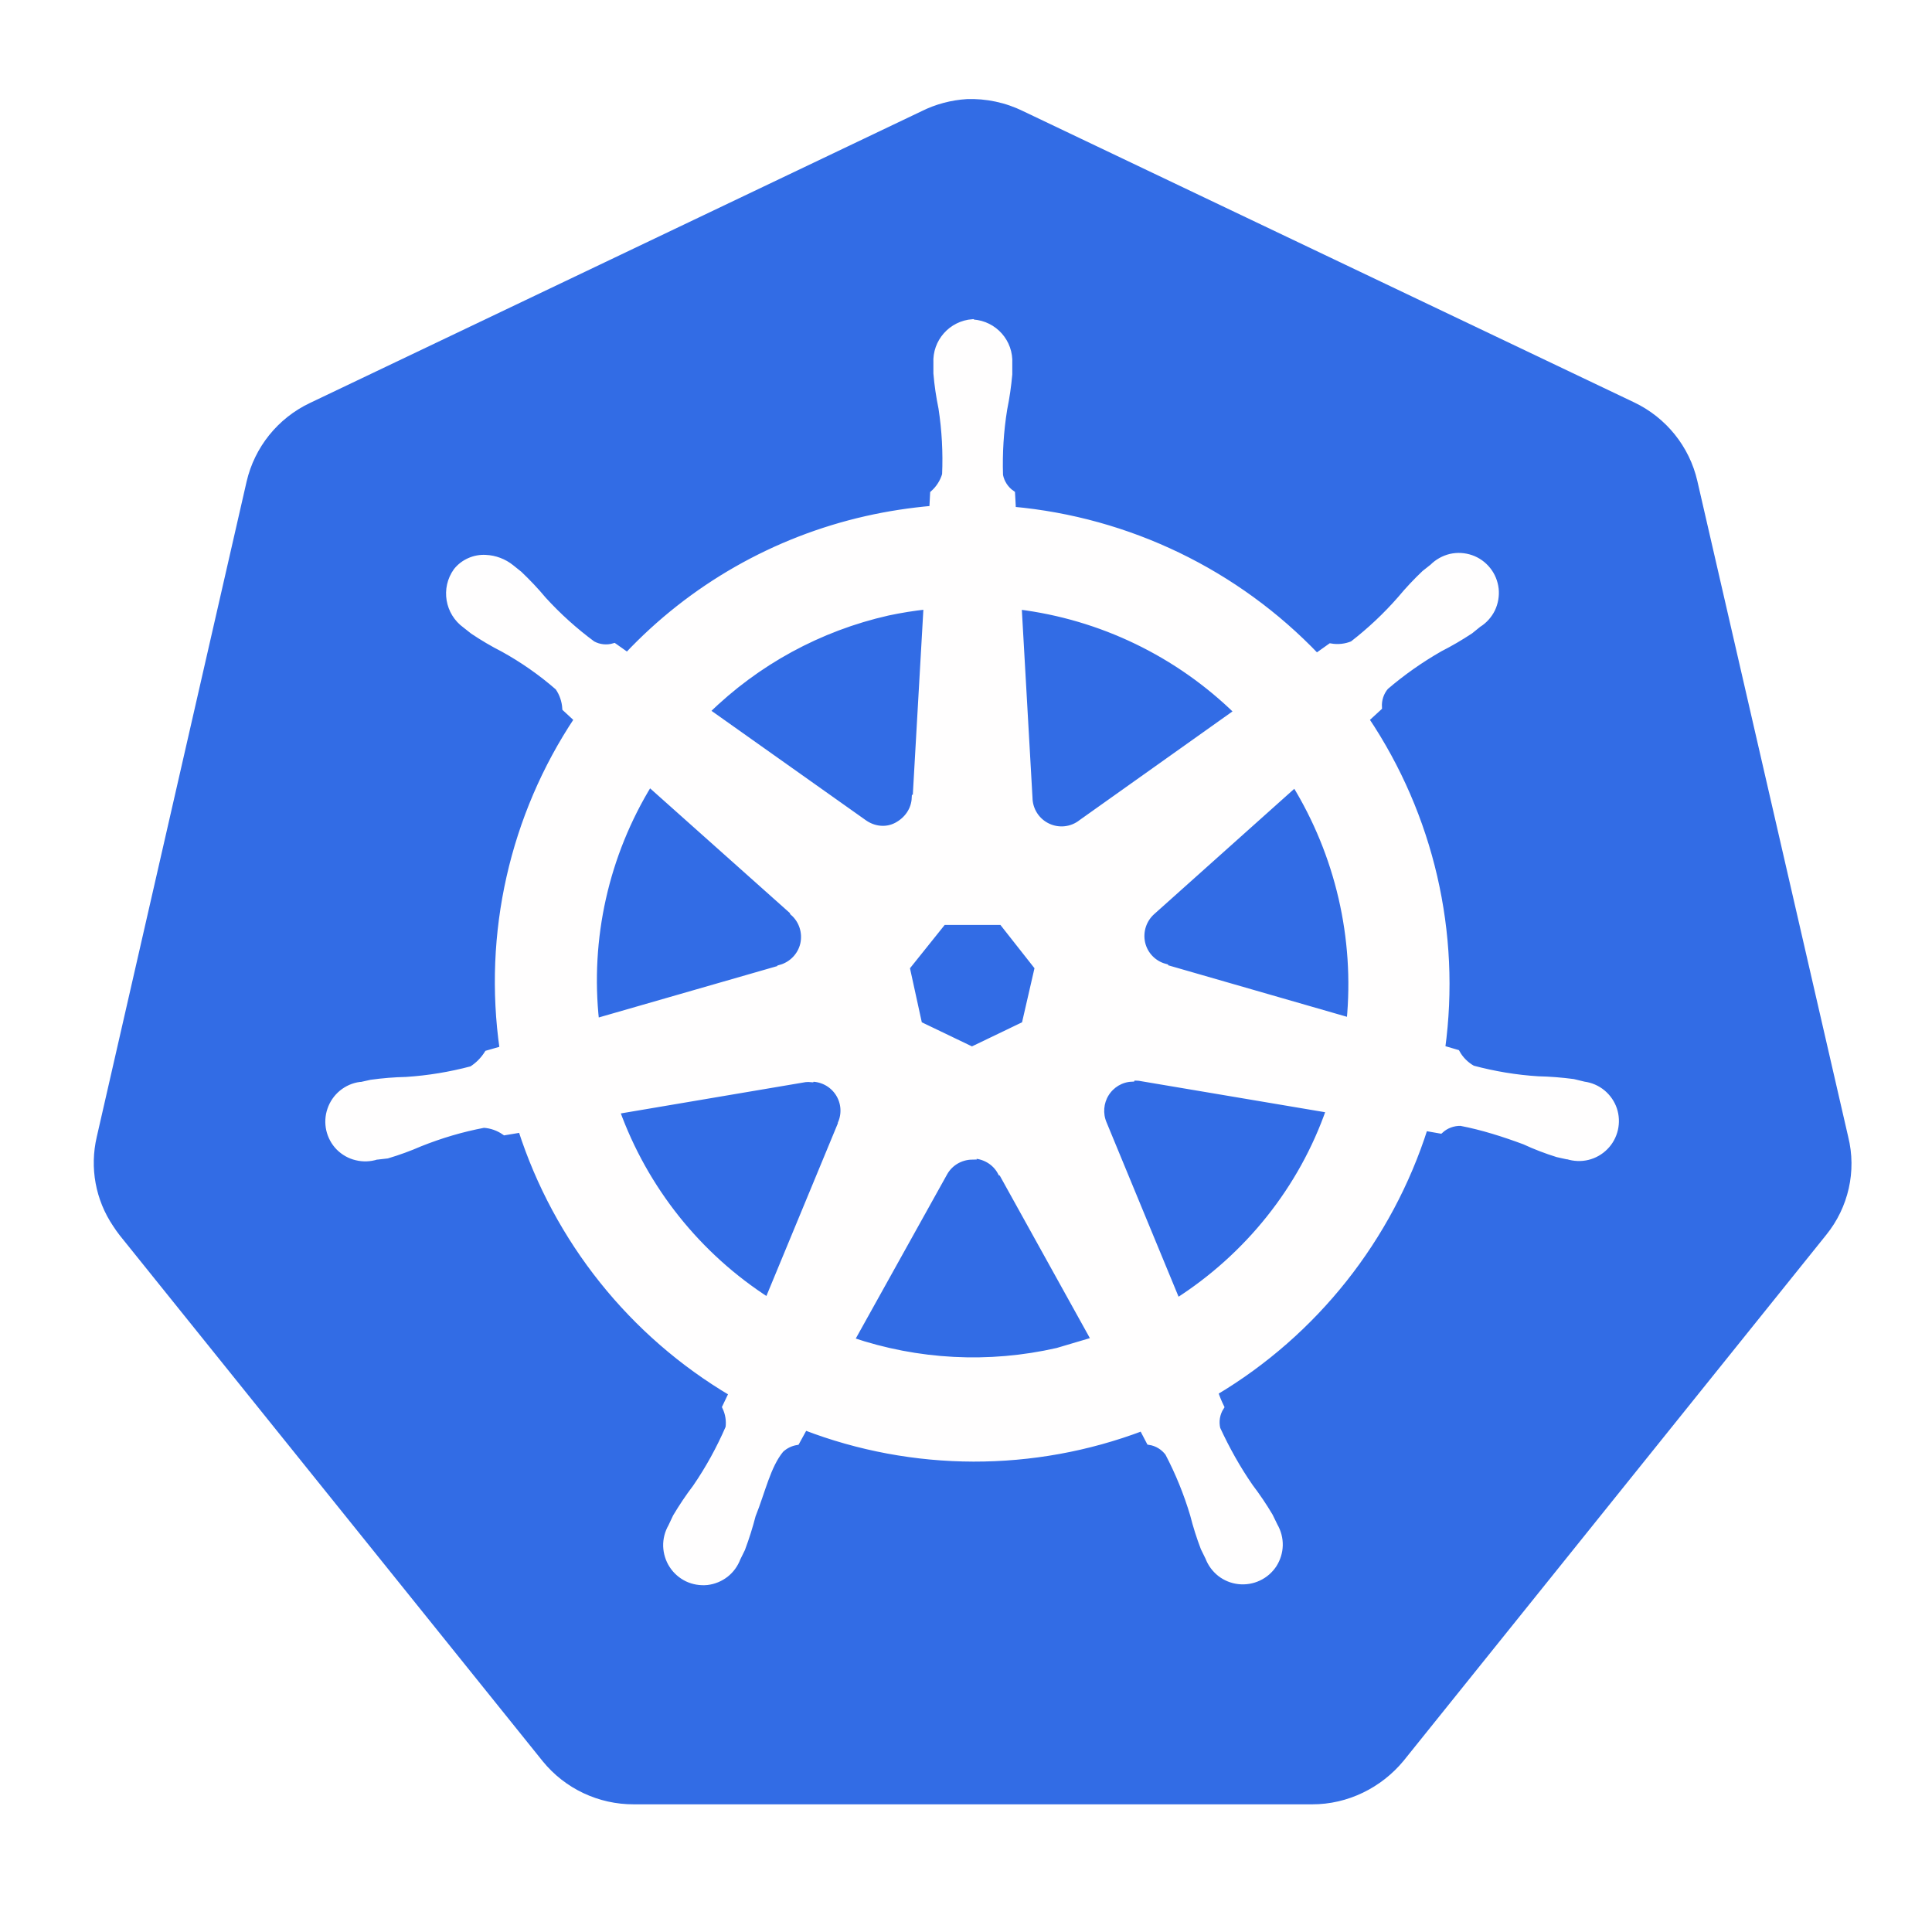
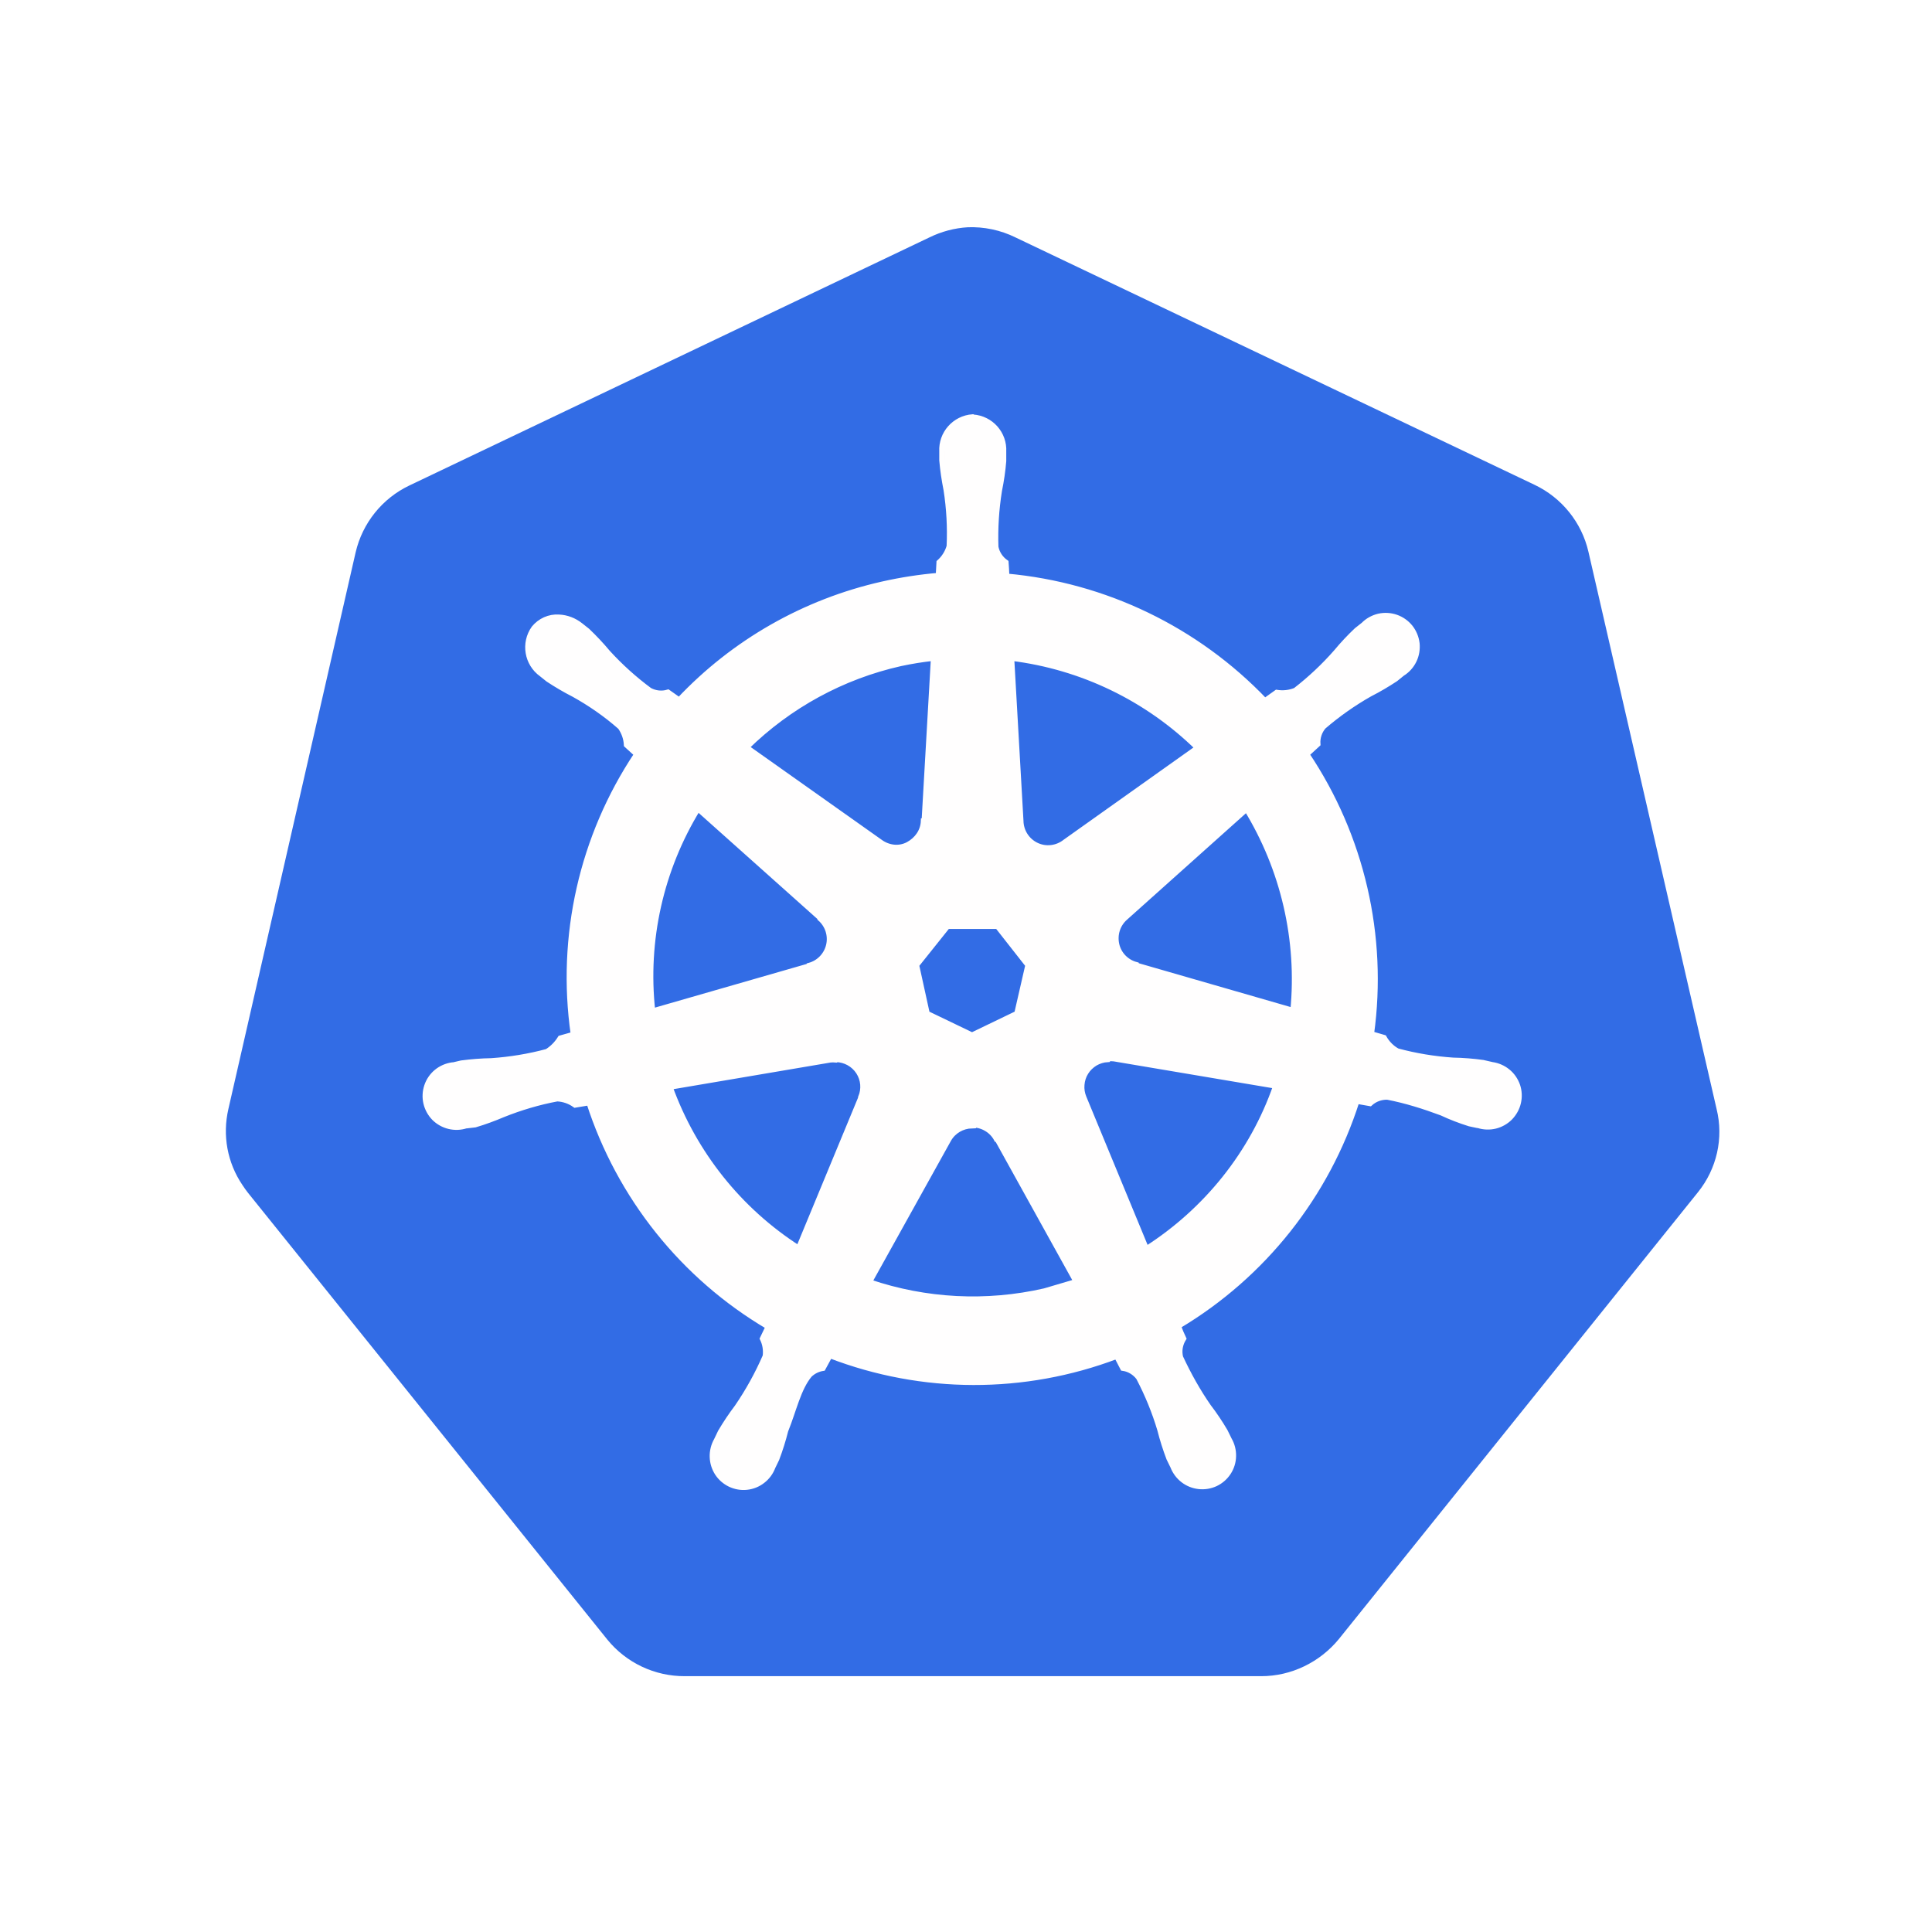
<svg xmlns="http://www.w3.org/2000/svg" width="24" height="24" viewBox="0 0 24 24" fill="none">
-   <path d="M12.012 1.231C11.817 1.243 11.626 1.293 11.451 1.38L3.848 5.007C3.451 5.196 3.162 5.555 3.063 5.984L1.202 14.123C1.113 14.505 1.185 14.905 1.407 15.233C1.433 15.273 1.46 15.311 1.489 15.348L6.742 21.879C7.019 22.22 7.436 22.416 7.875 22.414H16.301C16.741 22.415 17.159 22.209 17.436 21.873L22.686 15.34C22.962 14.999 23.065 14.549 22.959 14.122L21.085 5.975C20.987 5.547 20.697 5.188 20.301 4.999L12.71 1.381C12.491 1.273 12.249 1.222 12.005 1.231H12.012Z" fill="#326CE5" />
-   <path d="M12.082 4.005C11.82 4.024 11.621 4.248 11.635 4.51V4.638C11.647 4.784 11.669 4.928 11.698 5.07C11.74 5.343 11.755 5.62 11.743 5.896C11.717 5.986 11.665 6.068 11.594 6.131L11.584 6.323C11.308 6.347 11.033 6.389 10.763 6.45C9.627 6.707 8.592 7.296 7.793 8.146L7.629 8.03C7.539 8.057 7.442 8.047 7.36 8.002C7.138 7.838 6.933 7.653 6.748 7.45C6.655 7.338 6.555 7.233 6.45 7.133L6.349 7.052C6.259 6.98 6.148 6.938 6.033 6.933C5.964 6.929 5.895 6.942 5.832 6.97C5.769 6.998 5.714 7.04 5.671 7.094C5.516 7.31 5.567 7.609 5.782 7.764L5.877 7.839C5.998 7.92 6.123 7.994 6.253 8.06C6.495 8.194 6.722 8.352 6.934 8.537C6.988 8.614 7.019 8.705 7.025 8.799L7.173 8.936C6.37 10.14 6.041 11.6 6.247 13.033L6.056 13.088C6.006 13.167 5.94 13.234 5.861 13.284C5.594 13.355 5.322 13.4 5.046 13.418C4.9 13.421 4.754 13.433 4.61 13.453L4.489 13.48H4.475C4.391 13.491 4.313 13.526 4.247 13.58C4.182 13.634 4.133 13.705 4.106 13.785C4.078 13.865 4.074 13.951 4.092 14.033C4.111 14.116 4.152 14.192 4.211 14.252C4.271 14.312 4.346 14.355 4.429 14.374C4.511 14.394 4.597 14.391 4.678 14.365H4.687L4.81 14.351C4.948 14.31 5.085 14.26 5.218 14.202C5.473 14.1 5.739 14.021 6.01 13.97C6.104 13.976 6.194 14.008 6.271 14.062L6.476 14.028C6.919 15.404 7.851 16.57 9.095 17.305L9.012 17.479C9.05 17.559 9.064 17.647 9.053 17.735C8.94 17.996 8.803 18.246 8.642 18.48C8.553 18.597 8.472 18.718 8.397 18.844L8.339 18.967C8.297 19.04 8.276 19.123 8.278 19.207C8.281 19.291 8.306 19.373 8.352 19.444C8.398 19.515 8.462 19.571 8.538 19.608C8.614 19.644 8.699 19.658 8.783 19.65C8.867 19.64 8.946 19.608 9.013 19.556C9.08 19.504 9.13 19.434 9.16 19.355L9.217 19.239C9.268 19.102 9.312 18.963 9.348 18.823C9.468 18.525 9.534 18.205 9.699 18.007C9.753 17.956 9.821 17.923 9.894 17.911L9.996 17.725C11.345 18.244 12.838 18.247 14.189 17.735L14.28 17.909C14.373 17.923 14.456 17.974 14.512 18.049C14.64 18.293 14.744 18.549 14.823 18.813C14.859 18.955 14.903 19.094 14.955 19.23L15.012 19.346C15.042 19.425 15.093 19.494 15.159 19.546C15.226 19.598 15.306 19.63 15.389 19.639C15.473 19.648 15.558 19.634 15.634 19.598C15.711 19.562 15.775 19.506 15.822 19.435C15.867 19.364 15.893 19.282 15.895 19.198C15.897 19.113 15.875 19.03 15.833 18.957L15.773 18.834C15.699 18.709 15.617 18.588 15.529 18.472C15.372 18.246 15.237 18.004 15.12 17.751C15.109 17.705 15.107 17.657 15.115 17.61C15.123 17.563 15.14 17.518 15.166 17.478C15.137 17.419 15.112 17.357 15.09 17.295C16.332 16.555 17.26 15.384 17.698 14.007L17.892 14.041C17.962 13.977 18.053 13.944 18.147 13.946C18.418 13.998 18.683 14.083 18.939 14.178C19.072 14.24 19.209 14.292 19.347 14.335C19.38 14.344 19.428 14.352 19.465 14.361H19.474C19.554 14.386 19.64 14.39 19.722 14.37C19.805 14.35 19.88 14.307 19.939 14.247C19.999 14.187 20.04 14.111 20.059 14.029C20.078 13.946 20.074 13.86 20.047 13.78C20.02 13.7 19.97 13.629 19.905 13.575C19.839 13.521 19.76 13.487 19.676 13.476L19.544 13.444C19.399 13.425 19.253 13.413 19.107 13.41C18.832 13.393 18.559 13.347 18.293 13.276C18.211 13.23 18.142 13.162 18.096 13.079L17.912 13.025C18.108 11.592 17.772 10.137 16.966 8.936L17.127 8.788C17.121 8.694 17.151 8.601 17.212 8.53C17.422 8.35 17.649 8.191 17.887 8.055C18.017 7.989 18.143 7.915 18.264 7.835L18.364 7.754C18.437 7.709 18.496 7.643 18.534 7.566C18.571 7.488 18.586 7.401 18.577 7.315C18.567 7.23 18.534 7.148 18.48 7.081C18.426 7.013 18.354 6.962 18.273 6.934C18.191 6.906 18.104 6.901 18.02 6.92C17.936 6.94 17.859 6.983 17.798 7.044L17.697 7.124C17.592 7.224 17.492 7.33 17.399 7.442C17.219 7.648 17.02 7.835 16.803 8.003C16.716 8.039 16.621 8.049 16.528 8.033L16.355 8.156C15.359 7.112 14.017 6.464 12.579 6.334C12.579 6.266 12.57 6.164 12.569 6.132C12.492 6.079 12.438 5.997 12.42 5.905C12.411 5.63 12.428 5.354 12.472 5.082C12.501 4.939 12.522 4.795 12.535 4.65V4.514C12.549 4.252 12.351 4.027 12.088 4.009L12.082 4.005ZM11.513 7.53L11.377 9.913H11.366C11.359 10.06 11.273 10.185 11.14 10.256C11.007 10.327 10.849 10.306 10.73 10.22L8.776 8.835C9.398 8.224 10.178 7.799 11.029 7.607C11.189 7.573 11.35 7.547 11.511 7.53H11.513ZM12.651 7.53C13.678 7.657 14.633 8.118 15.373 8.842L13.437 10.218C13.317 10.314 13.154 10.333 13.015 10.267C12.877 10.202 12.788 10.063 12.786 9.91L12.651 7.53ZM8.066 9.731L9.854 11.326V11.336C9.965 11.433 10.013 11.584 9.981 11.728C9.948 11.872 9.837 11.986 9.696 12.025V12.031L7.403 12.691C7.289 11.658 7.523 10.616 8.067 9.73L8.066 9.731ZM16.084 9.731C16.627 10.614 16.867 11.651 16.768 12.683L14.471 12.021V12.012C14.328 11.973 14.219 11.86 14.186 11.716C14.154 11.572 14.202 11.422 14.313 11.324L16.087 9.737L16.084 9.731ZM11.716 11.45H12.447L12.894 12.018L12.731 12.727L12.074 13.043L11.416 12.727L11.261 12.018L11.716 11.45ZM14.058 13.386C14.089 13.383 14.126 13.383 14.15 13.386L16.515 13.785C16.174 14.768 15.501 15.607 14.622 16.168L13.708 13.955C13.683 13.896 13.673 13.831 13.678 13.767C13.683 13.703 13.703 13.641 13.737 13.586C13.771 13.531 13.818 13.485 13.873 13.452C13.929 13.419 13.991 13.4 14.056 13.397L14.058 13.386ZM10.086 13.397C10.219 13.399 10.343 13.467 10.416 13.579C10.489 13.691 10.501 13.832 10.448 13.955V13.963L9.539 16.159C8.669 15.601 8.009 14.773 7.658 13.8L10.002 13.403C10.028 13.4 10.055 13.4 10.082 13.403L10.086 13.397ZM12.067 14.352C12.141 14.349 12.215 14.368 12.28 14.405C12.345 14.442 12.398 14.496 12.433 14.562H12.442L13.598 16.647L13.136 16.784C12.286 16.978 11.398 16.932 10.572 16.651L11.732 14.566C11.802 14.443 11.932 14.368 12.073 14.365L12.067 14.352Z" fill="#FFFEFE" stroke="#FFFEFE" stroke-width="0.08" />
+   <path d="M12.023 2.823C11.857 2.833 11.695 2.876 11.546 2.949L5.085 6.031C4.748 6.192 4.503 6.497 4.418 6.861L2.837 13.777C2.762 14.102 2.823 14.442 3.011 14.72C3.033 14.754 3.056 14.786 3.081 14.818L7.544 20.367C7.78 20.657 8.134 20.824 8.508 20.822H15.666C16.041 20.823 16.396 20.648 16.631 20.362L21.092 14.811C21.326 14.521 21.414 14.139 21.324 13.776L19.732 6.854C19.648 6.49 19.402 6.185 19.066 6.024L12.616 2.95C12.43 2.858 12.224 2.815 12.017 2.823H12.023Z" fill="#326CE5" />
+   <path d="M12.082 5.18C11.859 5.196 11.69 5.387 11.702 5.609V5.718C11.712 5.842 11.731 5.964 11.755 6.085C11.791 6.317 11.804 6.552 11.793 6.786C11.771 6.864 11.727 6.933 11.667 6.986L11.658 7.15C11.424 7.17 11.191 7.206 10.961 7.258C9.995 7.476 9.116 7.977 8.437 8.698L8.298 8.6C8.222 8.623 8.139 8.614 8.069 8.576C7.881 8.437 7.707 8.28 7.549 8.107C7.47 8.012 7.385 7.922 7.296 7.837L7.21 7.769C7.133 7.708 7.04 7.672 6.942 7.668C6.883 7.664 6.825 7.675 6.771 7.699C6.718 7.723 6.671 7.759 6.634 7.804C6.503 7.988 6.546 8.243 6.729 8.374L6.809 8.438C6.912 8.506 7.019 8.569 7.129 8.625C7.334 8.739 7.528 8.873 7.707 9.031C7.753 9.097 7.78 9.174 7.784 9.254L7.911 9.37C7.229 10.393 6.949 11.633 7.124 12.851L6.961 12.897C6.919 12.965 6.863 13.022 6.796 13.064C6.569 13.125 6.337 13.163 6.103 13.179C5.979 13.181 5.855 13.191 5.732 13.207L5.63 13.231H5.618C5.547 13.241 5.48 13.27 5.424 13.316C5.369 13.361 5.327 13.422 5.304 13.49C5.281 13.558 5.277 13.631 5.293 13.701C5.309 13.771 5.344 13.835 5.394 13.887C5.445 13.938 5.509 13.974 5.579 13.991C5.649 14.008 5.722 14.005 5.79 13.983H5.798L5.902 13.971C6.02 13.936 6.136 13.893 6.249 13.845C6.466 13.758 6.692 13.691 6.922 13.648C7.002 13.652 7.079 13.679 7.144 13.726L7.318 13.697C7.695 14.866 8.486 15.857 9.544 16.481L9.473 16.629C9.506 16.697 9.518 16.772 9.508 16.847C9.412 17.068 9.295 17.28 9.158 17.48C9.083 17.579 9.014 17.682 8.951 17.789L8.901 17.893C8.866 17.955 8.848 18.026 8.85 18.097C8.852 18.169 8.873 18.238 8.912 18.299C8.951 18.359 9.006 18.407 9.071 18.438C9.135 18.468 9.207 18.481 9.278 18.473C9.35 18.465 9.417 18.438 9.474 18.393C9.531 18.349 9.574 18.29 9.599 18.223L9.647 18.124C9.691 18.008 9.728 17.89 9.758 17.771C9.861 17.517 9.916 17.246 10.057 17.078C10.103 17.034 10.16 17.006 10.223 16.996L10.309 16.838C11.456 17.279 12.724 17.282 13.872 16.847L13.949 16.995C14.028 17.006 14.099 17.05 14.146 17.113C14.255 17.321 14.344 17.538 14.411 17.763C14.441 17.883 14.479 18.001 14.523 18.117L14.571 18.215C14.597 18.282 14.64 18.341 14.697 18.385C14.753 18.429 14.821 18.456 14.892 18.464C14.963 18.472 15.035 18.46 15.1 18.43C15.165 18.399 15.22 18.351 15.259 18.291C15.298 18.231 15.32 18.161 15.321 18.089C15.323 18.018 15.305 17.947 15.269 17.885L15.218 17.781C15.155 17.674 15.086 17.571 15.011 17.473C14.877 17.28 14.763 17.075 14.663 16.86C14.654 16.821 14.652 16.78 14.659 16.74C14.666 16.7 14.681 16.662 14.702 16.628C14.678 16.578 14.656 16.526 14.638 16.472C15.693 15.843 16.481 14.849 16.854 13.678L17.019 13.707C17.078 13.653 17.155 13.625 17.235 13.627C17.465 13.671 17.691 13.743 17.909 13.824C18.022 13.877 18.137 13.921 18.255 13.958C18.283 13.965 18.324 13.972 18.355 13.979H18.362C18.431 14.001 18.504 14.004 18.574 13.987C18.644 13.97 18.707 13.934 18.758 13.883C18.808 13.831 18.844 13.767 18.86 13.697C18.876 13.627 18.873 13.554 18.85 13.486C18.826 13.418 18.785 13.357 18.729 13.312C18.673 13.266 18.606 13.237 18.535 13.227L18.422 13.201C18.299 13.184 18.175 13.174 18.051 13.172C17.817 13.156 17.585 13.118 17.359 13.057C17.289 13.019 17.232 12.961 17.192 12.89L17.035 12.844C17.202 11.627 16.916 10.39 16.232 9.37L16.369 9.244C16.363 9.164 16.389 9.085 16.441 9.025C16.619 8.872 16.812 8.736 17.015 8.621C17.125 8.565 17.232 8.502 17.335 8.434L17.419 8.366C17.482 8.327 17.532 8.271 17.564 8.205C17.596 8.139 17.608 8.066 17.601 7.993C17.592 7.92 17.564 7.851 17.518 7.793C17.472 7.736 17.411 7.693 17.342 7.669C17.273 7.645 17.198 7.641 17.127 7.657C17.056 7.674 16.99 7.71 16.939 7.762L16.853 7.83C16.763 7.915 16.679 8.005 16.6 8.1C16.447 8.275 16.277 8.434 16.093 8.577C16.019 8.607 15.938 8.616 15.859 8.603L15.713 8.707C14.866 7.82 13.726 7.269 12.504 7.159C12.504 7.101 12.497 7.014 12.495 6.987C12.43 6.942 12.384 6.873 12.369 6.795C12.361 6.56 12.376 6.326 12.413 6.095C12.438 5.973 12.456 5.851 12.466 5.728V5.612C12.478 5.389 12.31 5.199 12.087 5.183L12.082 5.18ZM11.598 8.175L11.482 10.2H11.473C11.468 10.325 11.394 10.431 11.281 10.492C11.168 10.552 11.034 10.534 10.933 10.46L9.272 9.284C9.801 8.765 10.464 8.403 11.187 8.241C11.323 8.212 11.46 8.19 11.597 8.175H11.598ZM12.565 8.175C13.438 8.283 14.25 8.675 14.878 9.29L13.233 10.459C13.131 10.54 12.992 10.557 12.875 10.501C12.757 10.445 12.682 10.327 12.68 10.197L12.565 8.175ZM8.67 10.045L10.188 11.401V11.409C10.283 11.492 10.324 11.62 10.296 11.742C10.268 11.864 10.175 11.961 10.055 11.994V12L8.106 12.561C8.009 11.683 8.208 10.797 8.67 10.045L8.67 10.045ZM15.483 10.045C15.944 10.796 16.148 11.677 16.063 12.554L14.112 11.991V11.984C13.99 11.951 13.897 11.854 13.87 11.732C13.843 11.609 13.883 11.482 13.978 11.399L15.485 10.05L15.483 10.045ZM11.77 11.506H12.392L12.771 11.989L12.633 12.591L12.075 12.86L11.516 12.591L11.384 11.989L11.77 11.506ZM13.761 13.151C13.787 13.148 13.819 13.148 13.839 13.151L15.849 13.49C15.559 14.325 14.987 15.038 14.24 15.515L13.463 13.635C13.442 13.584 13.433 13.53 13.438 13.475C13.442 13.42 13.459 13.367 13.488 13.321C13.517 13.274 13.557 13.236 13.604 13.207C13.651 13.18 13.704 13.163 13.759 13.16L13.761 13.151ZM10.386 13.16C10.499 13.162 10.604 13.22 10.666 13.315C10.728 13.41 10.738 13.53 10.693 13.634V13.642L9.921 15.507C9.182 15.034 8.621 14.329 8.322 13.503L10.315 13.165C10.337 13.163 10.359 13.163 10.382 13.165L10.386 13.16ZM12.069 13.972C12.132 13.97 12.195 13.985 12.25 14.017C12.305 14.048 12.35 14.094 12.38 14.15H12.388L13.37 15.922L12.977 16.038C12.255 16.203 11.501 16.165 10.799 15.926L11.784 14.154C11.844 14.049 11.954 13.986 12.074 13.983L12.069 13.972Z" fill="#FFFEFE" stroke="#FFFEFE" stroke-width="0.068" />
</svg>
